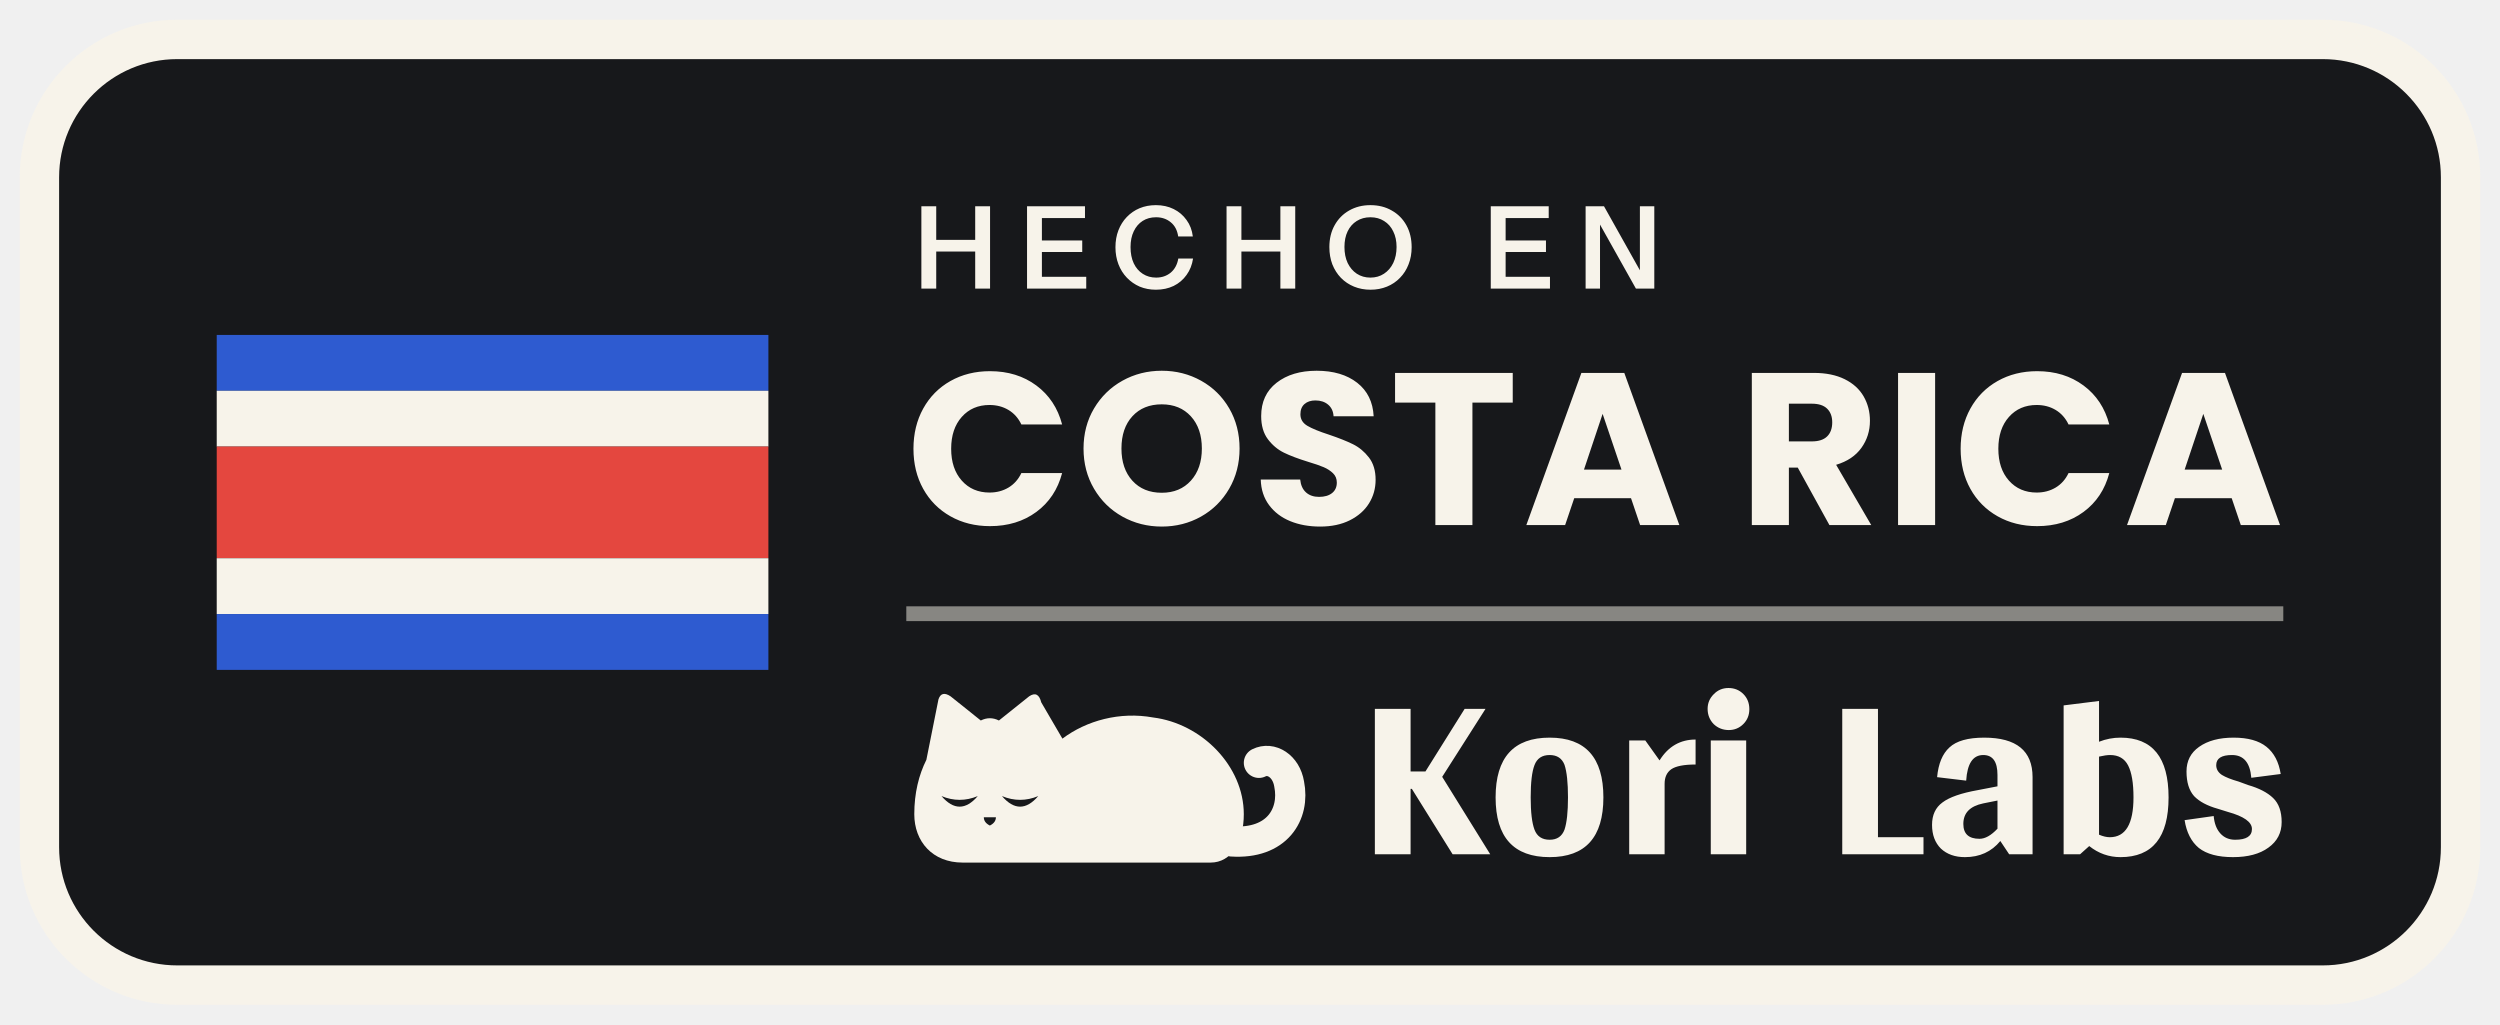
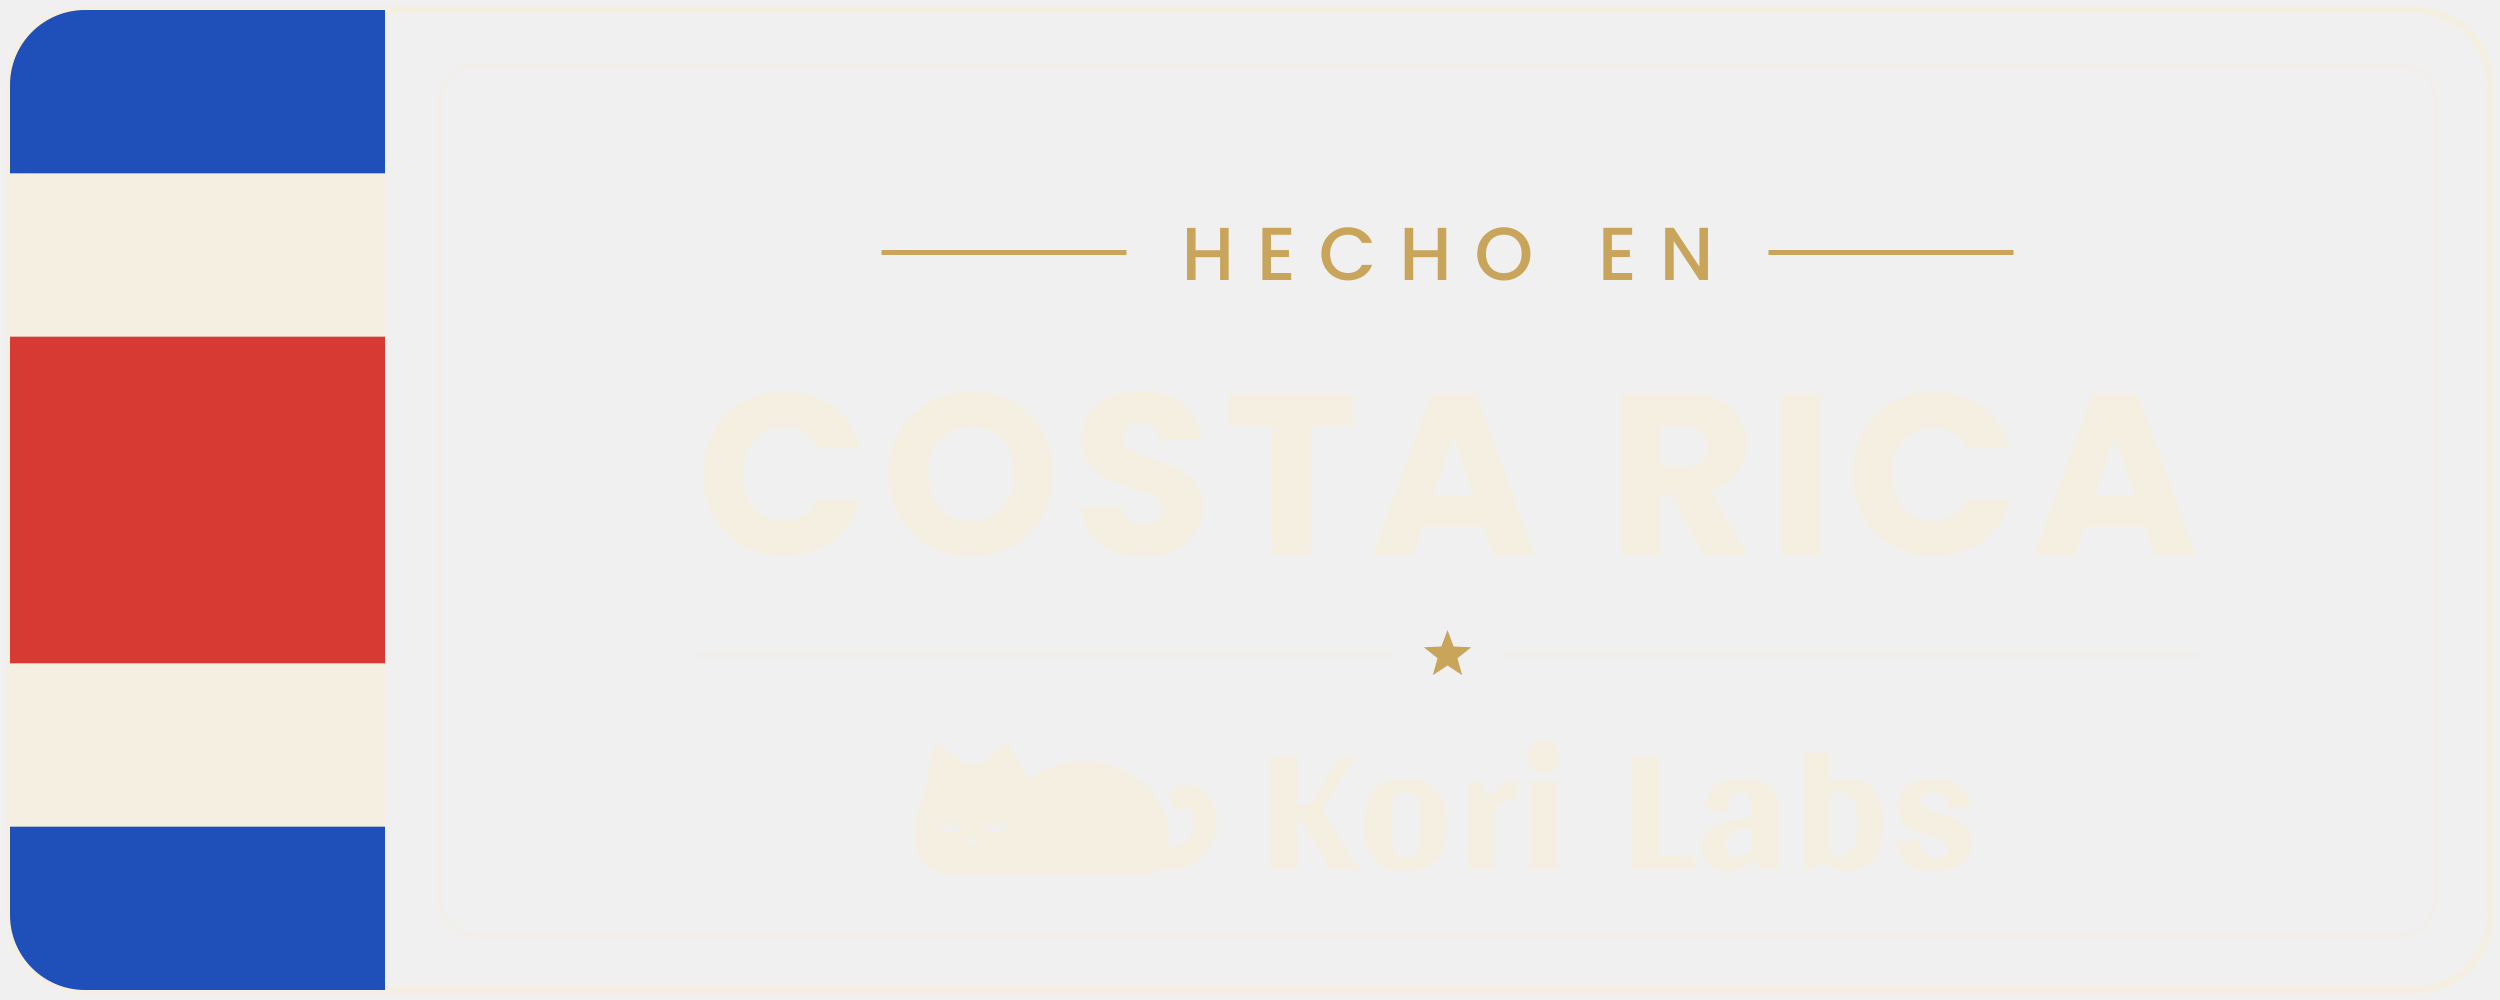
- <svg xmlns="http://www.w3.org/2000/svg" width="1000" height="410" viewBox="0 0 1000 410" fill="none">
-   <path d="M929.072 15.762H70.928C40.461 15.762 15.762 40.461 15.762 70.928V338.879C15.762 369.346 40.461 394.045 70.928 394.045H929.072C959.539 394.045 984.238 369.346 984.238 338.879V70.928C984.238 40.461 959.539 15.762 929.072 15.762Z" fill="#17181B" stroke-width="15.762" stroke="#F7F3EA" />
-   <path d="M307.356 133.974H86.69V156.304H307.356V133.974Z" fill="#2E5BD0" />
-   <path d="M307.356 156.306H86.69V178.636H307.356V156.306Z" fill="#F7F3EA" />
-   <path d="M307.356 178.63H86.69V223.287H307.356V178.63Z" fill="#E4473F" />
-   <path d="M307.356 223.293H86.69V245.624H307.356V223.293Z" fill="#F7F3EA" />
-   <path d="M307.356 245.62H86.69V267.951H307.356V245.62Z" fill="#2E5BD0" />
-   <path d="M395.983 148.471C403.208 148.471 409.391 150.378 414.535 154.193C419.679 158.007 423.117 163.209 424.851 169.797H408.553C407.34 167.254 405.62 165.318 403.395 163.989C401.17 162.659 398.642 161.995 395.81 161.995C391.244 161.995 387.546 163.584 384.714 166.763C381.882 169.941 380.466 174.189 380.466 179.506C380.466 184.823 381.882 189.071 384.714 192.25C387.546 195.428 391.244 197.018 395.81 197.018C398.642 197.018 401.17 196.353 403.395 195.024C405.62 193.694 407.34 191.758 408.553 189.216H424.851C423.117 195.804 419.679 200.991 414.535 204.776C409.391 208.562 403.208 210.455 395.983 210.455C390.088 210.455 384.815 209.14 380.162 206.51C375.51 203.881 371.884 200.225 369.283 195.544C366.682 190.863 365.382 185.517 365.382 179.506C365.382 173.496 366.682 168.135 369.283 163.425C371.884 158.715 375.51 155.045 380.162 152.416C384.815 149.786 390.088 148.471 395.983 148.471ZM433.41 179.42C433.41 173.467 434.811 168.121 437.614 163.382C440.417 158.643 444.203 154.944 448.971 152.286C453.739 149.627 458.983 148.298 464.705 148.298C470.426 148.298 475.671 149.627 480.439 152.286C485.207 154.944 488.964 158.643 491.709 163.382C494.454 168.121 495.827 173.467 495.827 179.42C495.827 185.372 494.44 190.733 491.665 195.501C488.891 200.268 485.135 203.982 480.396 206.64C475.657 209.299 470.426 210.628 464.705 210.628C458.983 210.628 453.739 209.299 448.971 206.64C444.203 203.982 440.417 200.268 437.614 195.501C434.811 190.733 433.41 185.372 433.41 179.42ZM480.742 179.42C480.742 174.045 479.283 169.754 476.365 166.546C473.446 163.339 469.559 161.735 464.705 161.735C459.792 161.735 455.877 163.324 452.958 166.503C450.04 169.681 448.581 173.987 448.581 179.42C448.581 184.794 450.04 189.085 452.958 192.293C455.877 195.501 459.792 197.104 464.705 197.104C469.559 197.104 473.446 195.486 476.365 192.25C479.283 189.013 480.742 184.737 480.742 179.42ZM504.299 191.816H520.076C520.307 194.07 521.087 195.789 522.417 196.974C523.746 198.159 525.48 198.751 527.618 198.751C529.814 198.751 531.548 198.246 532.82 197.234C534.091 196.223 534.727 194.821 534.727 193.03C534.727 191.527 534.221 190.285 533.21 189.302C532.198 188.32 530.956 187.511 529.482 186.875C528.008 186.239 525.913 185.517 523.197 184.708C519.267 183.494 516.059 182.28 513.574 181.067C511.089 179.853 508.951 178.061 507.159 175.692C505.368 173.322 504.472 170.23 504.472 166.416C504.472 160.752 506.524 156.317 510.627 153.109C514.73 149.902 520.076 148.298 526.665 148.298C533.369 148.298 538.772 149.902 542.876 153.109C546.979 156.317 549.175 160.781 549.464 166.503H533.426C533.311 164.538 532.588 162.992 531.259 161.865C529.93 160.738 528.225 160.174 526.144 160.174C524.353 160.174 522.908 160.651 521.81 161.605C520.712 162.558 520.163 163.931 520.163 165.723C520.163 167.688 521.087 169.219 522.937 170.317C524.786 171.415 527.676 172.6 531.606 173.871C535.536 175.201 538.729 176.472 541.185 177.686C543.641 178.899 545.765 180.662 547.557 182.974C549.348 185.286 550.244 188.262 550.244 191.903C550.244 195.37 549.363 198.52 547.6 201.352C545.837 204.184 543.28 206.438 539.928 208.114C536.576 209.79 532.617 210.628 528.052 210.628C523.601 210.628 519.614 209.906 516.088 208.461C512.563 207.016 509.746 204.877 507.636 202.046C505.527 199.214 504.414 195.804 504.299 191.816ZM605.095 149.165V161.041H588.971V210.021H574.147V161.041H558.023V149.165H605.095ZM652.404 199.272H629.692L626.051 210.021H610.533L632.552 149.165H649.717L671.736 210.021H656.045L652.404 199.272ZM648.59 187.828L641.048 165.549L633.593 187.828H648.59ZM731.765 210.021L719.108 187.048H715.554V210.021H700.73V149.165H725.61C730.407 149.165 734.496 150.003 737.877 151.679C741.258 153.355 743.786 155.652 745.462 158.571C747.138 161.489 747.976 164.74 747.976 168.323C747.976 172.369 746.835 175.981 744.552 179.159C742.269 182.338 738.903 184.592 734.452 185.921L748.496 210.021H731.765ZM715.554 176.559H724.743C727.459 176.559 729.497 175.894 730.855 174.565C732.213 173.236 732.892 171.357 732.892 168.93C732.892 166.618 732.213 164.798 730.855 163.469C729.497 162.139 727.459 161.475 724.743 161.475H715.554V176.559ZM774.046 149.165V210.021H759.222V149.165H774.046ZM814.853 148.471C822.078 148.471 828.261 150.378 833.405 154.193C838.549 158.007 841.987 163.209 843.721 169.797H827.423C826.21 167.254 824.49 165.318 822.265 163.989C820.04 162.659 817.512 161.995 814.68 161.995C810.114 161.995 806.416 163.584 803.584 166.763C800.752 169.941 799.336 174.189 799.336 179.506C799.336 184.823 800.752 189.071 803.584 192.25C806.416 195.428 810.114 197.018 814.68 197.018C817.512 197.018 820.04 196.353 822.265 195.024C824.49 193.694 826.21 191.758 827.423 189.216H843.721C841.987 195.804 838.549 200.991 833.405 204.776C828.261 208.562 822.078 210.455 814.853 210.455C808.958 210.455 803.685 209.14 799.033 206.51C794.38 203.881 790.754 200.225 788.153 195.544C785.552 190.863 784.252 185.517 784.252 179.506C784.252 173.496 785.552 168.135 788.153 163.425C790.754 158.715 794.38 155.045 799.033 152.416C803.685 149.786 808.958 148.471 814.853 148.471ZM892.677 199.272H869.965L866.324 210.021H850.806L872.825 149.165H889.99L912.009 210.021H896.318L892.677 199.272ZM888.863 187.828L881.321 165.549L873.866 187.828H888.863Z" fill="#F7F3EA" />
-   <path opacity="0.5" d="M362.522 245.485H913.315" stroke-width="5.911" stroke="#F7F3EA" />
-   <path d="M368.548 115.429V82.514H374.491V115.429H368.548ZM390.08 115.429V82.514H396.022V115.429H390.08ZM371.382 95.954H392.777V100.617H371.382V95.954ZM410.816 115.429V82.514H416.759V115.429H410.816ZM413.65 115.429V110.72H434.496V115.429H413.65ZM413.65 100.8V96.183H432.896V100.8H413.65ZM413.65 87.223V82.514H433.993V87.223H413.65ZM462.365 115.886C460.018 115.886 457.854 115.474 455.874 114.652C453.923 113.798 452.216 112.61 450.754 111.086C449.291 109.562 448.163 107.764 447.371 105.692C446.578 103.619 446.182 101.349 446.182 98.88C446.182 96.412 446.578 94.156 447.371 92.114C448.163 90.073 449.275 88.305 450.708 86.812C452.171 85.288 453.877 84.114 455.828 83.292C457.809 82.469 459.988 82.057 462.365 82.057C464.986 82.057 467.348 82.575 469.451 83.612C471.554 84.648 473.275 86.111 474.616 88C475.988 89.859 476.826 92.053 477.131 94.583H471.279C470.914 92.114 469.923 90.225 468.308 88.914C466.693 87.573 464.727 86.903 462.411 86.903C460.369 86.903 458.586 87.391 457.062 88.366C455.538 89.341 454.35 90.728 453.496 92.526C452.643 94.293 452.216 96.396 452.216 98.834C452.216 101.333 452.643 103.497 453.496 105.326C454.35 107.124 455.554 108.526 457.108 109.532C458.662 110.537 460.445 111.04 462.456 111.04C464.712 111.04 466.647 110.385 468.262 109.074C469.877 107.733 470.898 105.844 471.325 103.406H477.222C476.856 105.905 475.988 108.099 474.616 109.989C473.275 111.878 471.554 113.341 469.451 114.377C467.348 115.383 464.986 115.886 462.365 115.886ZM490.62 115.429V82.514H496.562V115.429H490.62ZM512.151 115.429V82.514H518.094V115.429H512.151ZM493.454 95.954H514.848V100.617H493.454V95.954ZM548.202 115.886C545.825 115.886 543.63 115.474 541.619 114.652C539.607 113.829 537.855 112.655 536.362 111.132C534.899 109.608 533.756 107.81 532.933 105.737C532.141 103.634 531.745 101.333 531.745 98.834C531.745 95.513 532.446 92.602 533.847 90.103C535.249 87.573 537.185 85.608 539.653 84.206C542.152 82.773 544.986 82.057 548.156 82.057C551.386 82.057 554.236 82.773 556.705 84.206C559.204 85.608 561.154 87.573 562.556 90.103C563.958 92.632 564.659 95.558 564.659 98.88C564.659 101.379 564.247 103.665 563.425 105.737C562.632 107.81 561.489 109.608 559.996 111.132C558.533 112.655 556.796 113.829 554.785 114.652C552.773 115.474 550.579 115.886 548.202 115.886ZM548.156 111.04C550.228 111.04 552.042 110.522 553.596 109.486C555.181 108.45 556.415 107.017 557.299 105.189C558.183 103.33 558.625 101.196 558.625 98.789C558.625 96.412 558.183 94.339 557.299 92.572C556.446 90.773 555.227 89.387 553.642 88.412C552.087 87.406 550.259 86.903 548.156 86.903C546.084 86.903 544.255 87.406 542.67 88.412C541.116 89.387 539.912 90.758 539.059 92.526C538.206 94.293 537.779 96.381 537.779 98.789C537.779 101.227 538.206 103.36 539.059 105.189C539.943 107.017 541.162 108.45 542.716 109.486C544.301 110.522 546.114 111.04 548.156 111.04ZM596.307 115.429V82.514H602.25V115.429H596.307ZM599.141 115.429V110.72H619.987V115.429H599.141ZM599.141 100.8V96.183H618.387V100.8H599.141ZM599.141 87.223V82.514H619.484V87.223H599.141ZM634.245 115.429V82.514H641.605L657.65 111.132L655.959 111.543V82.514H661.719V115.429H654.359L638.313 86.812L640.005 86.4V115.429H634.245Z" fill="#F7F3EA" />
-   <path d="M564.234 315.541V341.715H549.945V283.55H564.234V308.586H570.177L585.856 283.55H594.201L576.878 310.736L596.098 341.715H581.051L564.739 315.541H564.234ZM641.357 318.955C641.357 334.887 634.192 342.853 619.862 342.853C605.447 342.853 598.239 334.887 598.239 318.955C598.239 303.023 605.447 295.057 619.862 295.057C634.192 295.057 641.357 303.023 641.357 318.955ZM612.275 318.955C612.275 324.855 612.781 329.155 613.792 331.852C614.804 334.55 616.827 335.898 619.862 335.898C622.812 335.898 624.793 334.55 625.805 331.852C626.732 329.07 627.195 324.771 627.195 318.955C627.195 313.054 626.732 308.713 625.805 305.931C624.793 303.318 622.812 302.011 619.862 302.011C616.827 302.011 614.804 303.36 613.792 306.057C612.781 308.67 612.275 312.97 612.275 318.955ZM663.82 304.161C667.276 298.597 672.081 295.815 678.234 295.815V305.804C673.598 305.804 670.353 306.437 668.498 307.701C666.728 308.966 665.843 310.904 665.843 313.518V341.715H651.681V296.195H658.13L663.82 304.161ZM691.517 292.022C689.157 292.022 687.134 291.221 685.448 289.619C683.846 287.933 683.045 285.91 683.045 283.55C683.045 281.274 683.846 279.335 685.448 277.734C687.049 276.048 689.03 275.205 691.391 275.205C693.751 275.205 695.732 276.005 697.334 277.607C698.935 279.209 699.736 281.232 699.736 283.676C699.736 286.037 698.935 288.018 697.334 289.619C695.732 291.221 693.793 292.022 691.517 292.022ZM684.31 341.715V296.195H698.472V341.715H684.31ZM769.397 341.715H736.9V283.55H751.188V334.887H769.397V341.715ZM800.129 336.404C796.589 340.703 791.868 342.853 785.967 342.853C782.005 342.853 778.802 341.715 776.357 339.439C773.997 337.079 772.817 333.917 772.817 329.955C772.817 325.993 774.208 323.001 776.99 320.978C779.772 318.87 784.492 317.227 791.152 316.046L798.991 314.529V309.977C798.991 304.666 797.095 302.011 793.301 302.011C789.171 302.011 786.895 305.425 786.473 312.253L774.84 310.862C775.346 305.467 776.99 301.505 779.772 298.976C782.553 296.363 787.19 295.057 793.681 295.057C806.578 295.057 813.027 300.325 813.027 310.862V341.715H803.67L800.129 336.404ZM785.335 329.576C785.335 333.538 787.485 335.519 791.784 335.519C794.06 335.519 796.462 334.17 798.991 331.473V320.219L793.301 321.357C787.99 322.453 785.335 325.193 785.335 329.576ZM839.612 296.7C842.394 295.604 845.26 295.057 848.211 295.057C861.024 295.057 867.43 303.023 867.43 318.955C867.43 334.887 861.024 342.853 848.211 342.853C843.574 342.853 839.402 341.378 835.692 338.427L832.026 341.715H825.45V282.159L839.612 280.389V296.7ZM839.612 333.875C841.214 334.55 842.647 334.887 843.911 334.887C850.234 334.887 853.395 329.576 853.395 318.955C853.395 313.222 852.678 308.965 851.245 306.184C849.812 303.402 847.41 302.011 844.038 302.011C842.942 302.011 841.467 302.222 839.612 302.643V333.875ZM899.259 314.023C903.642 315.288 906.972 317.016 909.248 319.208C911.524 321.399 912.662 324.603 912.662 328.817C912.662 333.117 910.892 336.531 907.351 339.059C903.895 341.588 899.175 342.853 893.19 342.853C887.204 342.853 882.652 341.631 879.533 339.186C876.499 336.657 874.602 332.948 873.843 328.059L885.476 326.415C885.729 329.365 886.614 331.684 888.132 333.369C889.649 335.055 891.63 335.898 894.075 335.898C898.542 335.898 900.776 334.465 900.776 331.599C900.776 328.817 897.573 326.541 891.166 324.771L887.12 323.507C882.905 322.327 879.744 320.641 877.637 318.449C875.614 316.173 874.602 312.885 874.602 308.586C874.602 304.371 876.288 301.084 879.66 298.723C883.116 296.279 887.71 295.057 893.442 295.057C899.175 295.057 903.558 296.279 906.593 298.723C909.627 301.168 911.524 304.793 912.283 309.598L900.523 311.115C900.018 305.046 897.447 302.011 892.81 302.011C888.595 302.011 886.488 303.36 886.488 306.057C886.488 307.659 887.247 308.965 888.764 309.977C890.281 310.904 892.515 311.789 895.466 312.632L899.259 314.023Z" fill="#F7F3EA" />
-   <path d="M385.062 345.034C372.969 345.034 365.714 336.569 365.714 325.686C365.714 317.222 367.528 309.966 370.551 303.92L375.388 279.735C376.194 277.317 377.806 276.914 380.225 278.526L392.317 288.2C394.736 286.991 397.154 286.991 399.572 288.2L411.665 278.526C414.083 276.914 415.696 277.72 416.502 280.944L424.966 295.455C434.64 288.2 447.942 284.572 461.243 286.991C480.591 289.409 497.521 306.338 497.521 325.686C497.521 336.569 492.684 345.034 484.219 345.034H385.062ZM376.597 318.431C381.434 324.074 386.271 324.074 391.108 318.431C386.271 320.446 381.434 320.446 376.597 318.431ZM400.782 318.431C405.619 324.074 410.456 324.074 415.293 318.431C410.456 320.446 405.619 320.446 400.782 318.431ZM393.526 326.895H398.363C398.363 328.306 397.557 329.415 395.945 330.221C394.332 329.415 393.526 328.306 393.526 326.895Z" fill-rule="evenodd" clip-rule="evenodd" fill="#F7F3EA" />
-   <path d="M492.685 336.567C510.823 337.776 518.079 325.684 515.66 313.592C514.451 306.336 508.405 302.709 503.568 305.127" stroke-width="12.092" stroke-linecap="round" stroke="#F7F3EA" />
+ <svg xmlns="http://www.w3.org/2000/svg" width="1000" height="400" viewBox="0 0 1000 400" fill="none">
+   <path d="M34.002 4.002H966.002C982.571 4.002 996.002 17.433 996.002 34.002V366.002C996.002 382.57 982.571 396.002 966.002 396.002H34.002C17.433 396.002 4.002 382.57 4.002 366.002V34.002C4.002 17.433 17.433 4.002 34.002 4.002Z" stroke-width="3" stroke="#F5EFE2" />
+   <mask id="mask0_5252_3454" style="mask-type:luminance" maskUnits="userSpaceOnUse" x="4" y="4" width="993" height="393">
+     <path d="M966.002 4.002H34.002C17.433 4.002 4.002 17.433 4.002 34.002V366.002C4.002 382.57 17.433 396.002 34.002 396.002H966.002C982.571 396.002 996.002 382.57 996.002 366.002V34.002C996.002 17.433 982.571 4.002 966.002 4.002Z" fill="white" />
+   </mask>
+   <g mask="url(#mask0_5252_3454)">
+     <path d="M154.002 4.002H4.002V69.832H154.002V4.002Z" fill="#1F4FB8" />
+     <path d="M154.002 69.33H4.002V135.16H154.002V69.33Z" fill="#F5EFE2" />
+     <path d="M154.002 134.67H4.002V265.84H154.002V134.67Z" fill="#D63A33" />
+     <path d="M154.002 265.33H4.002V331.16H154.002V265.33Z" fill="#F5EFE2" />
+     <path d="M154.002 330.67H4.002V396.5H154.002V330.67Z" fill="#1F4FB8" />
+   </g>
+   <path d="M189.998 25.998H959.998C967.73 25.998 973.998 32.266 973.998 39.998V359.998C973.998 367.73 967.73 373.998 959.998 373.998H189.998C182.266 373.998 175.998 367.73 175.998 359.998V39.998C175.998 32.266 182.266 25.998 189.998 25.998Z" stroke-width="2" stroke="#F5EFE2" stroke-opacity="0.35" />
+   <path d="M491.461 91.151V112.001H488.041V102.881H478.231V112.001H474.811V91.151H478.231V100.091H488.041V91.151H491.461ZM508.381 93.911V100.031H515.581V102.821H508.381V109.211H516.481V112.001H504.961V91.121H516.481V93.911H508.381ZM539.191 90.881C541.411 90.881 543.386 91.426 545.116 92.516C546.846 93.606 548.101 95.151 548.881 97.151H544.771C544.231 96.051 543.481 95.231 542.521 94.691C541.561 94.151 540.451 93.881 539.191 93.881C537.811 93.881 536.581 94.191 535.501 94.811C534.421 95.431 533.576 96.321 532.966 97.481C532.356 98.641 532.051 99.991 532.051 101.531C532.051 103.071 532.356 104.421 532.966 105.581C533.576 106.741 534.421 107.636 535.501 108.266C536.581 108.896 537.811 109.211 539.191 109.211C540.451 109.211 541.561 108.941 542.521 108.401C543.481 107.861 544.231 107.041 544.771 105.941H548.881C548.101 107.941 546.846 109.481 545.116 110.561C543.386 111.641 541.411 112.181 539.191 112.181C537.231 112.181 535.441 111.726 533.821 110.816C532.201 109.906 530.916 108.641 529.966 107.021C529.016 105.401 528.541 103.571 528.541 101.531C528.541 99.491 529.016 97.661 529.966 96.041C530.916 94.421 532.206 93.156 533.836 92.246C535.466 91.336 537.251 90.881 539.191 90.881ZM578.521 91.151V112.001H575.101V102.881H565.291V112.001H561.871V91.151H565.291V100.091H575.101V91.151H578.521ZM590.881 101.531C590.881 99.491 591.356 97.661 592.306 96.041C593.256 94.421 594.546 93.156 596.176 92.246C597.806 91.336 599.591 90.881 601.531 90.881C603.491 90.881 605.286 91.336 606.916 92.246C608.546 93.156 609.831 94.421 610.771 96.041C611.711 97.661 612.181 99.491 612.181 101.531C612.181 103.571 611.711 105.406 610.771 107.036C609.831 108.666 608.546 109.936 606.916 110.846C605.286 111.756 603.491 112.211 601.531 112.211C599.591 112.211 597.806 111.756 596.176 110.846C594.546 109.936 593.256 108.666 592.306 107.036C591.356 105.406 590.881 103.571 590.881 101.531ZM608.671 101.531C608.671 99.991 608.366 98.641 607.756 97.481C607.146 96.321 606.301 95.431 605.221 94.811C604.141 94.191 602.911 93.881 601.531 93.881C600.151 93.881 598.921 94.191 597.841 94.811C596.761 95.431 595.916 96.321 595.306 97.481C594.696 98.641 594.391 99.991 594.391 101.531C594.391 103.071 594.696 104.426 595.306 105.596C595.916 106.766 596.761 107.666 597.841 108.296C598.921 108.926 600.151 109.241 601.531 109.241C602.911 109.241 604.141 108.926 605.221 108.296C606.301 107.666 607.146 106.766 607.756 105.596C608.366 104.426 608.671 103.071 608.671 101.531ZM644.761 93.911V100.031H651.961V102.821H644.761V109.211H652.861V112.001H641.341V91.121H652.861V93.911H644.761ZM683.191 112.001H679.771L669.481 96.431V112.001H666.061V91.121H669.481L679.771 106.661V91.121H683.191V112.001Z" fill="#C9A55B" />
+   <path d="M450.6 100.998H352.6" stroke-width="2" stroke="#C9A55B" />
+   <path d="M707.4 100.998H805.4" stroke-width="2" stroke="#C9A55B" />
+   <path d="M313.66 156.68C321.326 156.68 327.889 158.704 333.348 162.752C338.806 166.8 342.456 172.32 344.296 179.312H327C325.712 176.613 323.887 174.559 321.526 173.148C319.164 171.737 316.481 171.032 313.476 171.032C308.63 171.032 304.705 172.719 301.7 176.092C298.694 179.465 297.192 183.973 297.192 189.616C297.192 195.259 298.694 199.767 301.7 203.14C304.705 206.513 308.63 208.2 313.476 208.2C316.481 208.2 319.164 207.495 321.526 206.084C323.887 204.673 325.712 202.619 327 199.92H344.296C342.456 206.912 338.806 212.417 333.348 216.434C327.889 220.451 321.326 222.46 313.66 222.46C307.404 222.46 301.807 221.065 296.87 218.274C291.932 215.483 288.084 211.604 285.324 206.636C282.564 201.668 281.184 195.995 281.184 189.616C281.184 183.237 282.564 177.549 285.324 172.55C288.084 167.551 291.932 163.657 296.87 160.866C301.807 158.075 307.404 156.68 313.66 156.68ZM355.288 189.524C355.288 183.207 356.775 177.533 359.75 172.504C362.724 167.475 366.742 163.549 371.802 160.728C376.862 157.907 382.428 156.496 388.5 156.496C394.572 156.496 400.138 157.907 405.198 160.728C410.258 163.549 414.244 167.475 417.158 172.504C420.071 177.533 421.528 183.207 421.528 189.524C421.528 195.841 420.056 201.53 417.112 206.59C414.168 211.65 410.181 215.591 405.152 218.412C400.122 221.233 394.572 222.644 388.5 222.644C382.428 222.644 376.862 221.233 371.802 218.412C366.742 215.591 362.724 211.65 359.75 206.59C356.775 201.53 355.288 195.841 355.288 189.524ZM405.52 189.524C405.52 183.82 403.971 179.266 400.874 175.862C397.776 172.458 393.652 170.756 388.5 170.756C383.286 170.756 379.131 172.443 376.034 175.816C372.936 179.189 371.388 183.759 371.388 189.524C371.388 195.228 372.936 199.782 376.034 203.186C379.131 206.59 383.286 208.292 388.5 208.292C393.652 208.292 397.776 206.575 400.874 203.14C403.971 199.705 405.52 195.167 405.52 189.524ZM432.428 202.68H449.172C449.417 205.072 450.245 206.897 451.656 208.154C453.066 209.411 454.906 210.04 457.176 210.04C459.506 210.04 461.346 209.503 462.696 208.43C464.045 207.357 464.72 205.869 464.72 203.968C464.72 202.373 464.183 201.055 463.11 200.012C462.036 198.969 460.718 198.111 459.154 197.436C457.59 196.761 455.366 195.995 452.484 195.136C448.313 193.848 444.909 192.56 442.272 191.272C439.634 189.984 437.365 188.083 435.464 185.568C433.562 183.053 432.612 179.772 432.612 175.724C432.612 169.713 434.789 165.006 439.144 161.602C443.498 158.198 449.172 156.496 456.164 156.496C463.278 156.496 469.013 158.198 473.368 161.602C477.722 165.006 480.053 169.744 480.36 175.816H463.34C463.217 173.731 462.45 172.09 461.04 170.894C459.629 169.698 457.82 169.1 455.612 169.1C453.71 169.1 452.177 169.606 451.012 170.618C449.846 171.63 449.264 173.087 449.264 174.988C449.264 177.073 450.245 178.699 452.208 179.864C454.17 181.029 457.237 182.287 461.408 183.636C465.578 185.047 468.967 186.396 471.574 187.684C474.18 188.972 476.434 190.843 478.336 193.296C480.237 195.749 481.188 198.908 481.188 202.772C481.188 206.452 480.252 209.795 478.382 212.8C476.511 215.805 473.797 218.197 470.24 219.976C466.682 221.755 462.481 222.644 457.636 222.644C452.913 222.644 448.681 221.877 444.94 220.344C441.198 218.811 438.208 216.541 435.97 213.536C433.731 210.531 432.55 206.912 432.428 202.68ZM541.308 157.416V170.02H524.196V222H508.464V170.02H491.352V157.416H541.308ZM593.424 210.592H569.32L565.456 222H548.988L572.356 157.416H590.572L613.94 222H597.288L593.424 210.592ZM589.376 198.448L581.372 174.804L573.46 198.448H589.376ZM681.464 222L668.032 197.62H664.26V222H648.528V157.416H674.932C680.022 157.416 684.362 158.305 687.95 160.084C691.538 161.863 694.221 164.301 696 167.398C697.778 170.495 698.668 173.945 698.668 177.748C698.668 182.041 697.456 185.875 695.034 189.248C692.611 192.621 689.038 195.013 684.316 196.424L699.22 222H681.464ZM664.26 186.488H674.012C676.894 186.488 679.056 185.783 680.498 184.372C681.939 182.961 682.66 180.968 682.66 178.392C682.66 175.939 681.939 174.007 680.498 172.596C679.056 171.185 676.894 170.48 674.012 170.48H664.26V186.488ZM728.244 157.416V222H712.512V157.416H728.244ZM773.46 156.68C781.126 156.68 787.689 158.704 793.148 162.752C798.606 166.8 802.256 172.32 804.096 179.312H786.8C785.512 176.613 783.687 174.559 781.326 173.148C778.964 171.737 776.281 171.032 773.276 171.032C768.43 171.032 764.505 172.719 761.5 176.092C758.494 179.465 756.992 183.973 756.992 189.616C756.992 195.259 758.494 199.767 761.5 203.14C764.505 206.513 768.43 208.2 773.276 208.2C776.281 208.2 778.964 207.495 781.326 206.084C783.687 204.673 785.512 202.619 786.8 199.92H804.096C802.256 206.912 798.606 212.417 793.148 216.434C787.689 220.451 781.126 222.46 773.46 222.46C767.204 222.46 761.607 221.065 756.67 218.274C751.732 215.483 747.884 211.604 745.124 206.636C742.364 201.668 740.984 195.995 740.984 189.616C740.984 183.237 742.364 177.549 745.124 172.55C747.884 167.551 751.732 163.657 756.67 160.866C761.607 158.075 767.204 156.68 773.46 156.68ZM857.96 210.592H833.856L829.992 222H813.524L836.892 157.416H855.108L878.476 222H861.824L857.96 210.592ZM853.912 198.448L845.908 174.804L837.996 198.448H853.912Z" fill="#F5EFE2" />
+   <path d="M278.098 261.998H556.998" stroke-width="2" stroke="#F5EFE2" stroke-opacity="0.45" />
+   <path d="M600.998 261.998H879.898" stroke-width="2" stroke="#F5EFE2" stroke-opacity="0.45" />
+   <path d="M579.002 251.998L581.472 258.598L588.512 258.908L582.992 263.298L584.882 270.088L579.002 266.198L573.122 270.088L575.012 263.298L569.492 258.908L576.532 258.598L579.002 251.998Z" fill="#C9A55B" />
+   <path d="M519.206 327.334V347.572H508.158V302.599H519.206V321.957H523.801L535.924 302.599H542.377L528.982 323.619L543.843 347.572H532.209L519.597 327.334H519.206ZM578.838 329.974C578.838 342.293 573.297 348.452 562.217 348.452C551.072 348.452 545.499 342.293 545.499 329.974C545.499 317.656 551.072 311.496 562.217 311.496C573.297 311.496 578.838 317.656 578.838 329.974ZM556.351 329.974C556.351 334.537 556.742 337.861 557.524 339.946C558.306 342.032 559.871 343.075 562.217 343.075C564.498 343.075 566.03 342.032 566.812 339.946C567.529 337.796 567.888 334.471 567.888 329.974C567.888 325.412 567.529 322.055 566.812 319.904C566.03 317.884 564.498 316.873 562.217 316.873C559.871 316.873 558.306 317.916 557.524 320.002C556.742 322.022 556.351 325.347 556.351 329.974ZM596.205 318.535C598.878 314.234 602.593 312.083 607.351 312.083V319.806C603.766 319.806 601.257 320.295 599.823 321.273C598.454 322.251 597.77 323.75 597.77 325.77V347.572H586.82V312.376H591.806L596.205 318.535ZM617.621 309.15C615.796 309.15 614.232 308.531 612.928 307.292C611.69 305.989 611.07 304.424 611.07 302.599C611.07 300.84 611.69 299.341 612.928 298.102C614.166 296.799 615.698 296.147 617.523 296.147C619.348 296.147 620.88 296.766 622.118 298.004C623.357 299.243 623.976 300.807 623.976 302.697C623.976 304.522 623.357 306.054 622.118 307.292C620.88 308.531 619.381 309.15 617.621 309.15ZM612.048 347.572V312.376H622.998V347.572H612.048ZM677.837 347.572H652.711V302.599H663.758V342.293H677.837V347.572ZM701.599 343.466C698.862 346.79 695.212 348.452 690.649 348.452C687.586 348.452 685.109 347.572 683.219 345.812C681.394 343.987 680.482 341.543 680.482 338.48C680.482 335.417 681.557 333.103 683.708 331.538C685.859 329.909 689.509 328.638 694.658 327.726L700.719 326.552V323.033C700.719 318.927 699.253 316.873 696.32 316.873C693.126 316.873 691.366 319.513 691.04 324.793L682.046 323.717C682.437 319.546 683.708 316.482 685.859 314.527C688.01 312.507 691.594 311.496 696.613 311.496C706.585 311.496 711.572 315.57 711.572 323.717V347.572H704.337L701.599 343.466ZM690.161 338.187C690.161 341.25 691.823 342.782 695.147 342.782C696.906 342.782 698.764 341.739 700.719 339.653V330.952L696.32 331.832C692.214 332.679 690.161 334.797 690.161 338.187ZM732.127 312.767C734.278 311.92 736.494 311.496 738.776 311.496C748.683 311.496 753.636 317.656 753.636 329.974C753.636 342.293 748.683 348.452 738.776 348.452C735.191 348.452 731.964 347.312 729.097 345.03L726.261 347.572H721.178V301.524L732.127 300.155V312.767ZM732.127 341.511C733.366 342.032 734.474 342.293 735.451 342.293C740.34 342.293 742.784 338.187 742.784 329.974C742.784 325.542 742.23 322.251 741.122 320.1C740.014 317.949 738.156 316.873 735.549 316.873C734.702 316.873 733.561 317.036 732.127 317.362V341.511ZM778.246 326.161C781.635 327.139 784.21 328.475 785.97 330.17C787.729 331.864 788.609 334.341 788.609 337.6C788.609 340.924 787.241 343.564 784.503 345.519C781.831 347.474 778.181 348.452 773.553 348.452C768.926 348.452 765.406 347.507 762.994 345.617C760.648 343.662 759.181 340.794 758.595 337.013L767.589 335.742C767.785 338.024 768.469 339.816 769.642 341.12C770.816 342.423 772.347 343.075 774.238 343.075C777.692 343.075 779.419 341.967 779.419 339.751C779.419 337.6 776.942 335.84 771.989 334.471L768.86 333.494C765.601 332.581 763.157 331.278 761.528 329.583C759.964 327.823 759.181 325.281 759.181 321.957C759.181 318.698 760.485 316.156 763.092 314.331C765.764 312.441 769.317 311.496 773.749 311.496C778.181 311.496 781.57 312.441 783.916 314.331C786.263 316.222 787.729 319.024 788.316 322.739L779.224 323.913C778.833 319.22 776.845 316.873 773.26 316.873C770.001 316.873 768.371 317.916 768.371 320.002C768.371 321.24 768.958 322.251 770.131 323.033C771.305 323.75 773.032 324.434 775.313 325.086L778.246 326.161Z" fill="#F5EFE2" />
+   <path d="M380.674 349.9C371.325 349.9 365.715 343.355 365.715 334.941C365.715 328.396 367.117 322.786 369.455 318.111L373.195 299.411C373.818 297.542 375.065 297.23 376.935 298.476L386.284 305.956C388.154 305.021 390.024 305.021 391.894 305.956L401.244 298.476C403.114 297.23 404.361 297.853 404.984 300.346L411.529 311.566C419.008 305.956 429.293 303.151 439.578 305.021C454.538 306.891 467.627 319.981 467.627 334.941C467.627 343.355 463.887 349.9 457.342 349.9H380.674ZM374.13 329.331C377.87 333.694 381.609 333.694 385.349 329.331C381.609 330.889 377.87 330.889 374.13 329.331ZM392.829 329.331C396.569 333.694 400.309 333.694 404.049 329.331C400.309 330.889 396.569 330.889 392.829 329.331ZM387.219 335.876H390.959C390.959 336.966 390.336 337.823 389.089 338.447C387.843 337.823 387.219 336.966 387.219 335.876Z" fill-rule="evenodd" clip-rule="evenodd" fill="#F5EFE2" />
+   <path d="M463.889 343.357C477.913 344.292 483.523 334.942 481.653 325.592C480.718 319.983 476.043 317.178 472.303 319.048" stroke-width="9.35" stroke-linecap="round" stroke="#F5EFE2" />
</svg>
